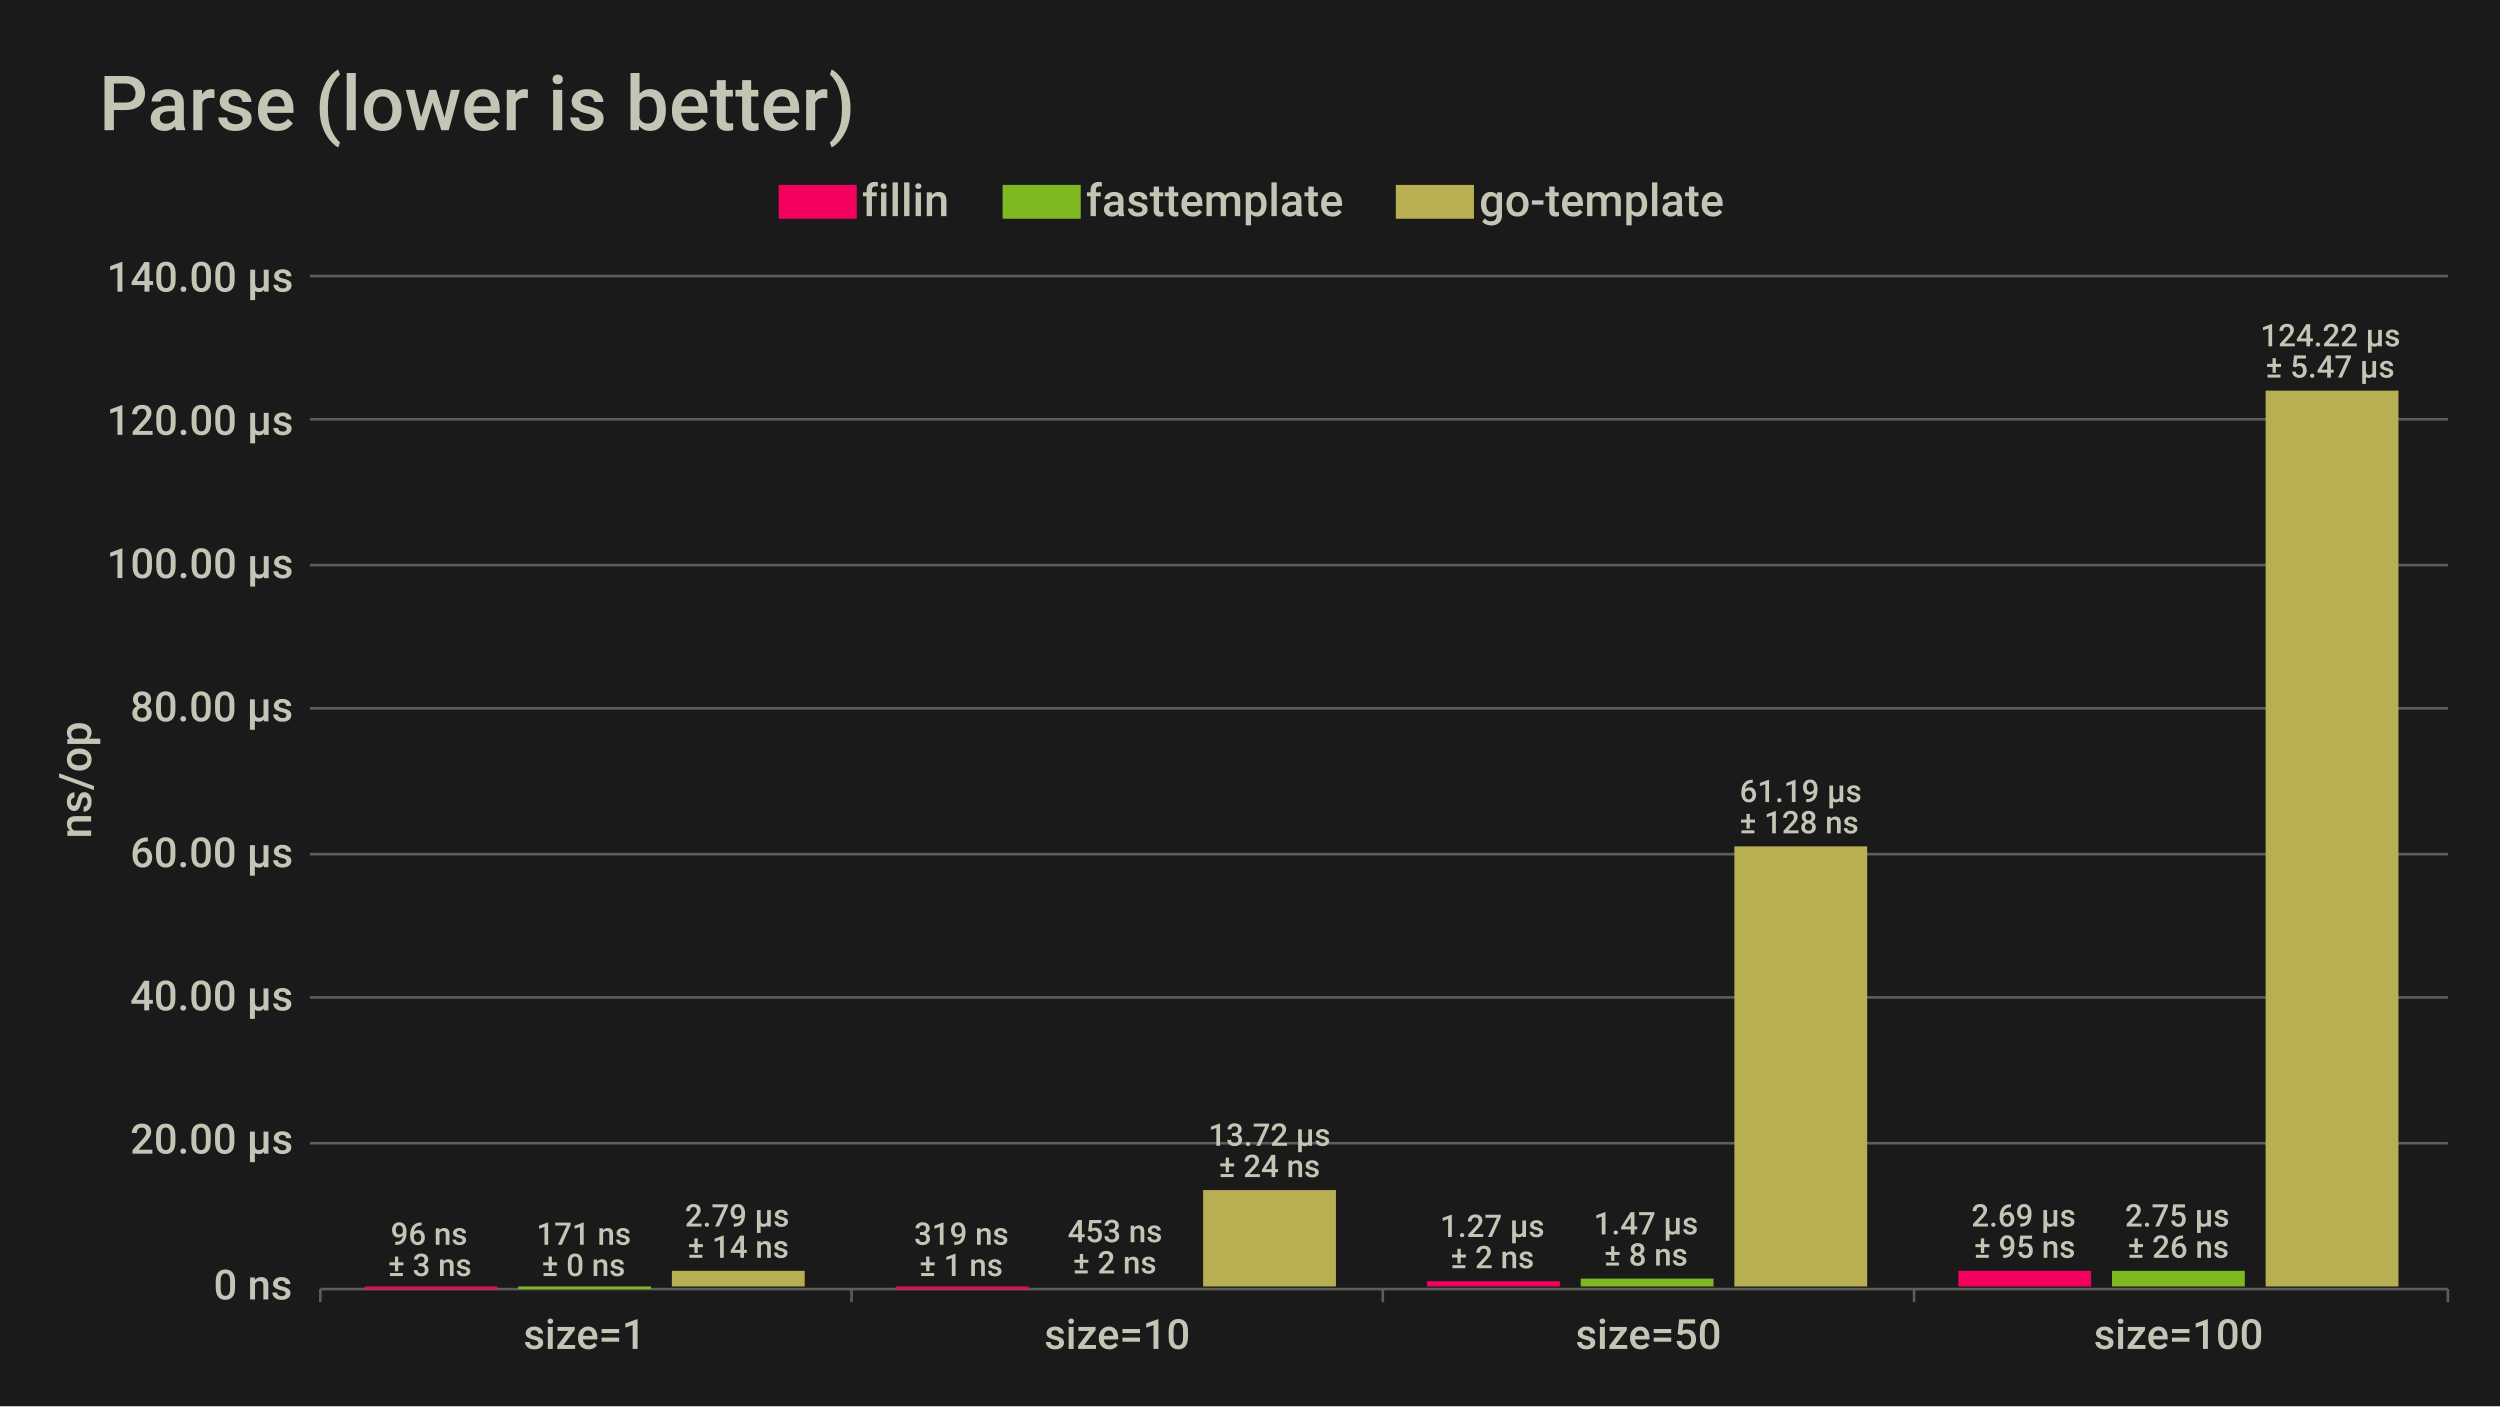
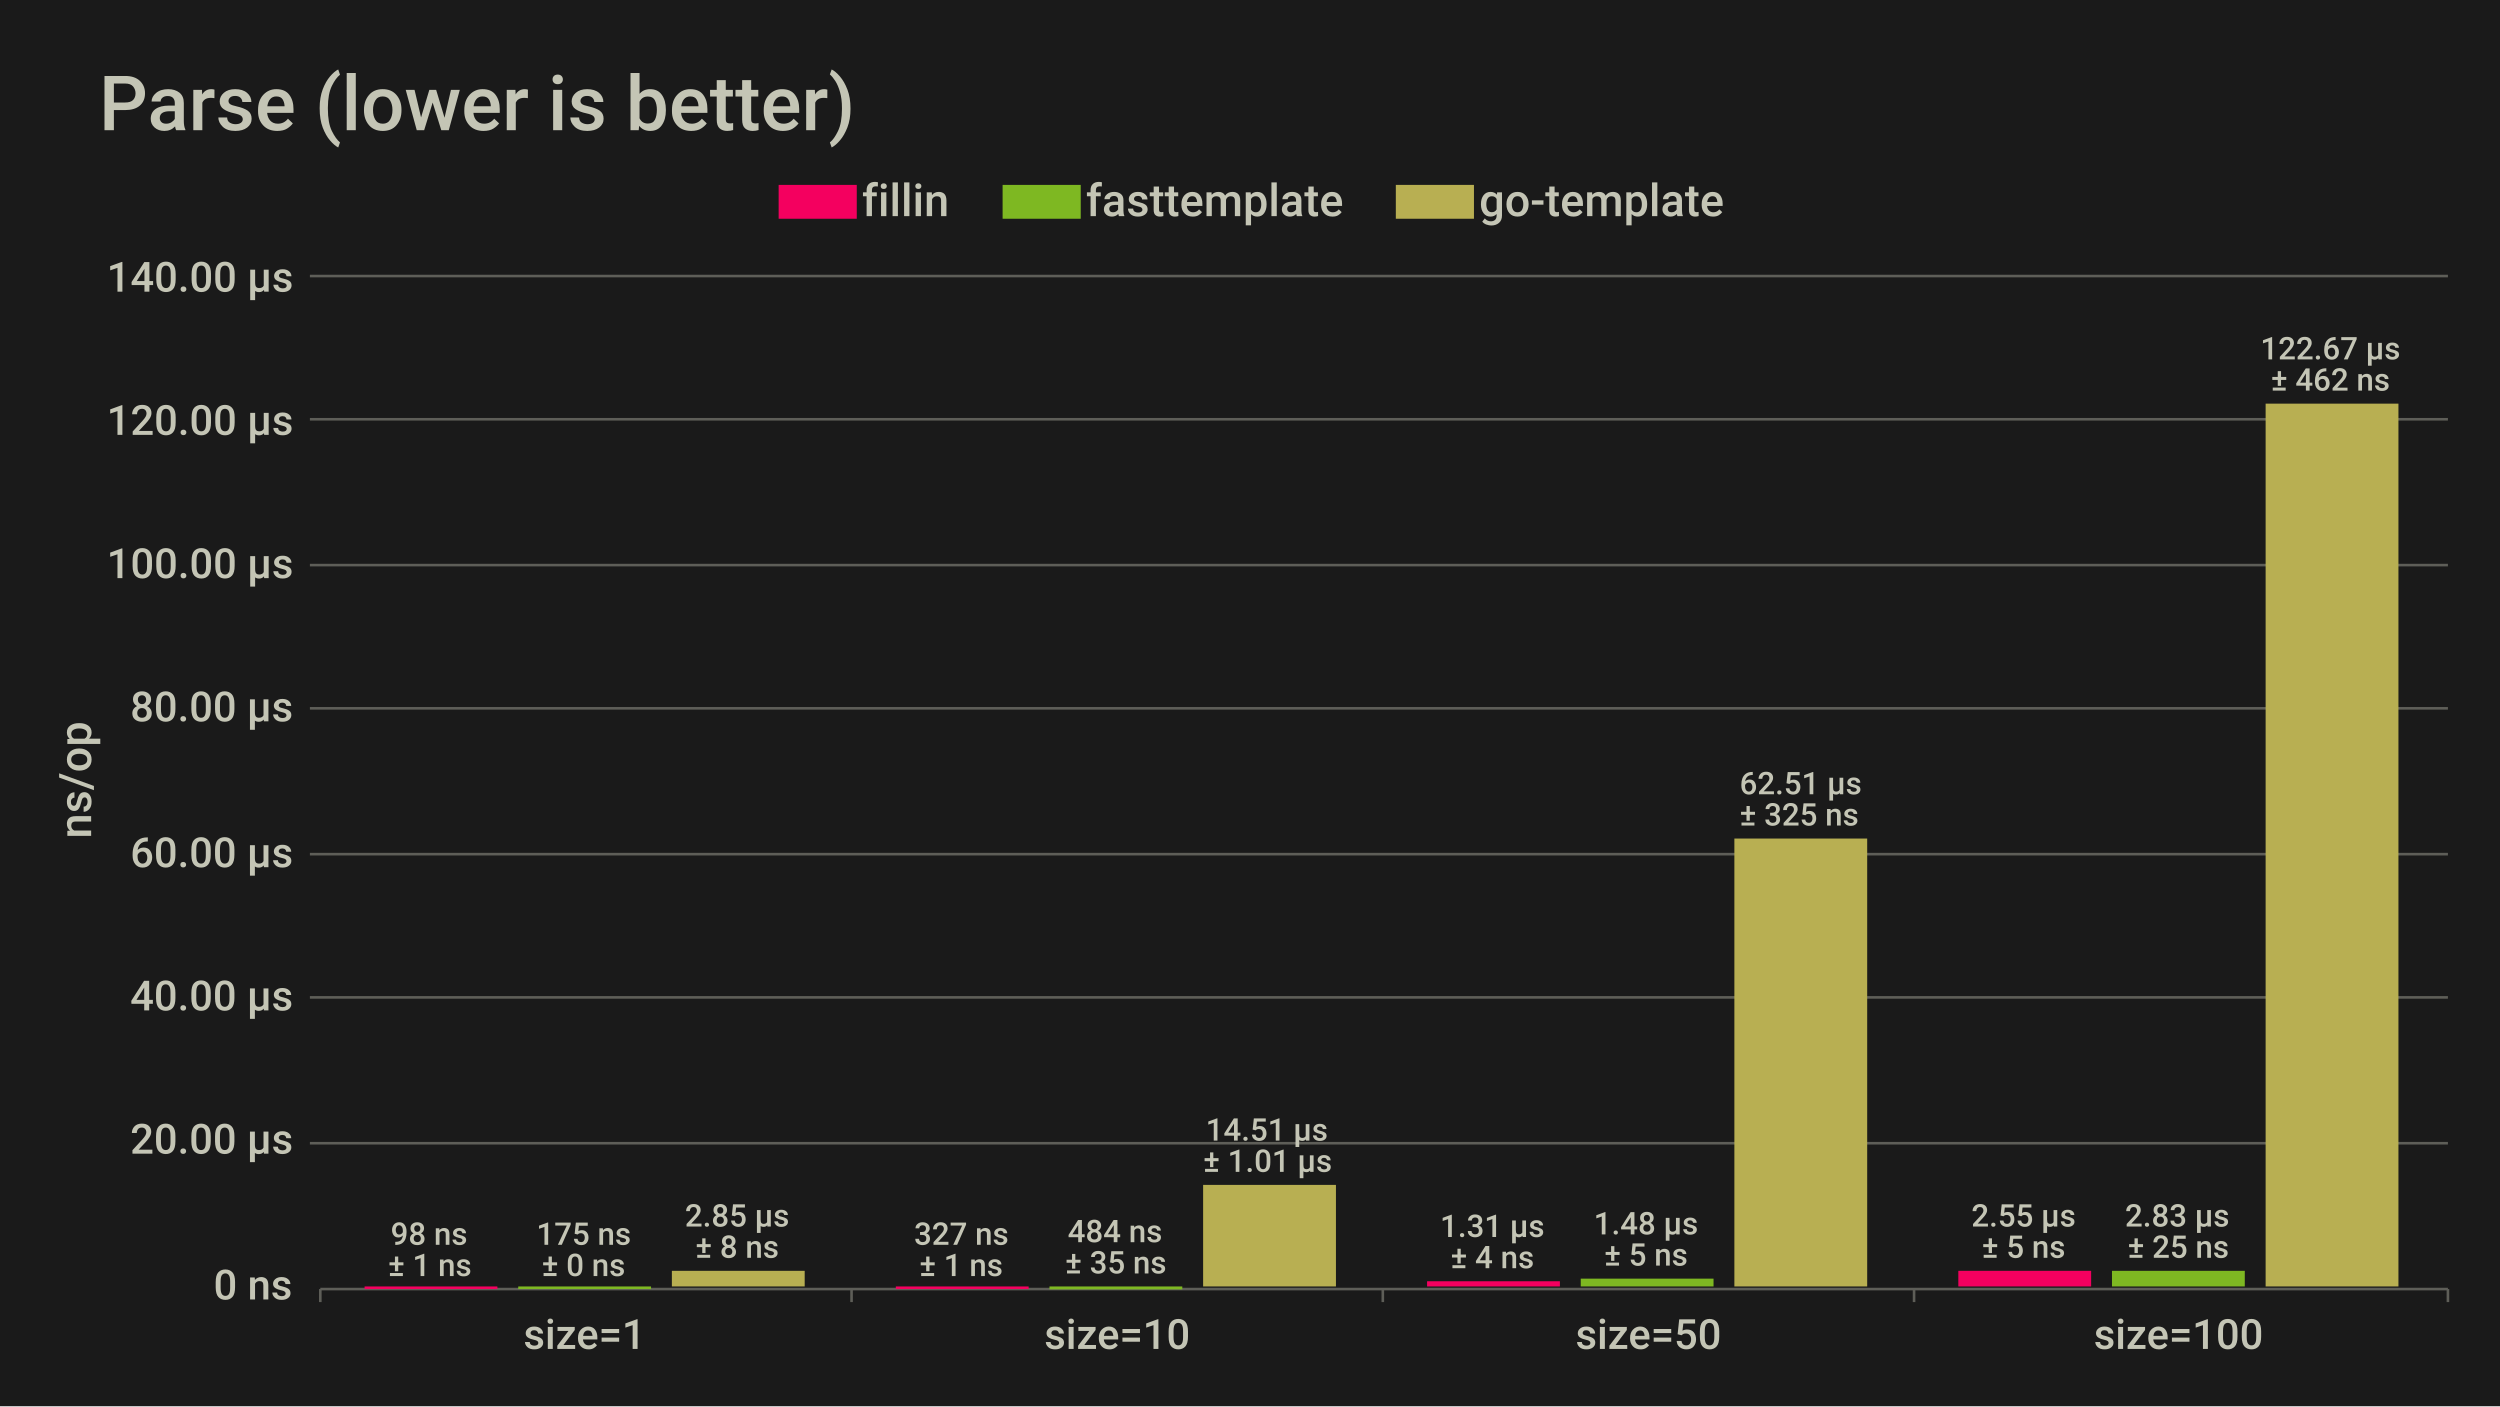
- <svg xmlns="http://www.w3.org/2000/svg" viewBox="0 0 960 540">
-   <path d="M 0 0 L 960 0 L 960 540 L 0 540 L 0 0" style="stroke:none;fill:rgb(26,26,26)" />
-   <text x="38" y="50" style="stroke:none;fill:rgb(196,197,181);font-size:29.3px;font-family:'Roboto Medium',sans-serif">Parse (lower is better)</text>
-   <path d="M 299 71 L 329 71 L 329 84 L 299 84 L 299 71" style="stroke:none;fill:rgb(244,0,95)" />
-   <text x="331" y="83" style="stroke:none;fill:rgb(196,197,181);font-size:17.3px;font-family:'Roboto Medium',sans-serif">fillin</text>
-   <path d="M 385 71 L 415 71 L 415 84 L 385 84 L 385 71" style="stroke:none;fill:rgb(126,184,34)" />
-   <text x="417" y="83" style="stroke:none;fill:rgb(196,197,181);font-size:17.3px;font-family:'Roboto Medium',sans-serif">fasttemplate</text>
-   <path d="M 536 71 L 566 71 L 566 84 L 536 84 L 536 71" style="stroke:none;fill:rgb(184,175,82)" />
-   <text x="568" y="83" style="stroke:none;fill:rgb(196,197,181);font-size:17.3px;font-family:'Roboto Medium',sans-serif">go-template</text>
-   <text x="35" y="322" style="stroke:none;fill:rgb(196,197,181);font-size:17.3px;font-family:'Roboto Medium',sans-serif" transform="rotate(270.00,35,322)">ns/op</text>
-   <text x="41" y="112" style="stroke:none;fill:rgb(196,197,181);font-size:16px;font-family:'Roboto Medium',sans-serif">140.00 µs</text>
-   <text x="41" y="167" style="stroke:none;fill:rgb(196,197,181);font-size:16px;font-family:'Roboto Medium',sans-serif">120.00 µs</text>
-   <text x="41" y="222" style="stroke:none;fill:rgb(196,197,181);font-size:16px;font-family:'Roboto Medium',sans-serif">100.00 µs</text>
-   <text x="50" y="277" style="stroke:none;fill:rgb(196,197,181);font-size:16px;font-family:'Roboto Medium',sans-serif">80.00 µs</text>
-   <text x="50" y="333" style="stroke:none;fill:rgb(196,197,181);font-size:16px;font-family:'Roboto Medium',sans-serif">60.00 µs</text>
-   <text x="50" y="388" style="stroke:none;fill:rgb(196,197,181);font-size:16px;font-family:'Roboto Medium',sans-serif">40.00 µs</text>
-   <text x="50" y="443" style="stroke:none;fill:rgb(196,197,181);font-size:16px;font-family:'Roboto Medium',sans-serif">20.00 µs</text>
-   <text x="82" y="499" style="stroke:none;fill:rgb(196,197,181);font-size:16px;font-family:'Roboto Medium',sans-serif">0 ns</text>
-   <path d="M 119 106 L 940 106" style="stroke-width:1;stroke:rgb(94,94,88);fill:none" />
-   <path d="M 119 161 L 940 161" style="stroke-width:1;stroke:rgb(94,94,88);fill:none" />
-   <path d="M 119 217 L 940 217" style="stroke-width:1;stroke:rgb(94,94,88);fill:none" />
-   <path d="M 119 272 L 940 272" style="stroke-width:1;stroke:rgb(94,94,88);fill:none" />
-   <path d="M 119 328 L 940 328" style="stroke-width:1;stroke:rgb(94,94,88);fill:none" />
-   <path d="M 119 383 L 940 383" style="stroke-width:1;stroke:rgb(94,94,88);fill:none" />
-   <path d="M 119 439 L 940 439" style="stroke-width:1;stroke:rgb(94,94,88);fill:none" />
-   <path d="M 123 495 L 940 495" style="stroke-width:1;stroke:rgb(94,94,88);fill:none" />
-   <path d="M 123 500 L 123 495" style="stroke-width:1;stroke:rgb(94,94,88);fill:none" />
-   <path d="M 327 500 L 327 495" style="stroke-width:1;stroke:rgb(94,94,88);fill:none" />
-   <path d="M 531 500 L 531 495" style="stroke-width:1;stroke:rgb(94,94,88);fill:none" />
-   <path d="M 735 500 L 735 495" style="stroke-width:1;stroke:rgb(94,94,88);fill:none" />
-   <path d="M 940 500 L 940 495" style="stroke-width:1;stroke:rgb(94,94,88);fill:none" />
-   <text x="201" y="518" style="stroke:none;fill:rgb(196,197,181);font-size:16px;font-family:'Roboto Medium',sans-serif">size=1</text>
-   <text x="401" y="518" style="stroke:none;fill:rgb(196,197,181);font-size:16px;font-family:'Roboto Medium',sans-serif">size=10</text>
-   <text x="605" y="518" style="stroke:none;fill:rgb(196,197,181);font-size:16px;font-family:'Roboto Medium',sans-serif">size=50</text>
-   <text x="804" y="518" style="stroke:none;fill:rgb(196,197,181);font-size:16px;font-family:'Roboto Medium',sans-serif">size=100</text>
-   <path d="M 140 495 L 191 495 L 191 494 L 140 494 L 140 495" style="stroke:none;fill:rgb(244,0,95)" />
-   <path d="M 344 495 L 395 495 L 395 494 L 344 494 L 344 495" style="stroke:none;fill:rgb(244,0,95)" />
-   <path d="M 548 492 L 599 492 L 599 494 L 548 494 L 548 492" style="stroke:none;fill:rgb(244,0,95)" />
-   <path d="M 752 488 L 803 488 L 803 494 L 752 494 L 752 488" style="stroke:none;fill:rgb(244,0,95)" />
-   <path d="M 199 495 L 250 495 L 250 494 L 199 494 L 199 495" style="stroke:none;fill:rgb(126,184,34)" />
-   <path d="M 403 494 L 454 494 L 454 494 L 403 494 L 403 494" style="stroke:none;fill:rgb(126,184,34)" />
-   <path d="M 607 491 L 658 491 L 658 494 L 607 494 L 607 491" style="stroke:none;fill:rgb(126,184,34)" />
-   <path d="M 811 488 L 862 488 L 862 494 L 811 494 L 811 488" style="stroke:none;fill:rgb(126,184,34)" />
-   <path d="M 258 488 L 309 488 L 309 494 L 258 494 L 258 488" style="stroke:none;fill:rgb(184,175,82)" />
-   <path d="M 462 457 L 513 457 L 513 494 L 462 494 L 462 457" style="stroke:none;fill:rgb(184,175,82)" />
-   <path d="M 666 325 L 717 325 L 717 494 L 666 494 L 666 325" style="stroke:none;fill:rgb(184,175,82)" />
-   <path d="M 870 150 L 921 150 L 921 494 L 870 494 L 870 150" style="stroke:none;fill:rgb(184,175,82)" />
-   <text x="150" y="478" style="stroke:none;fill:rgb(196,197,181);font-size:12px;font-family:'Roboto Medium',sans-serif">96 ns</text>
-   <text x="149" y="490" style="stroke:none;fill:rgb(196,197,181);font-size:12px;font-family:'Roboto Medium',sans-serif">± 3 ns</text>
-   <text x="351" y="478" style="stroke:none;fill:rgb(196,197,181);font-size:12px;font-family:'Roboto Medium',sans-serif">319 ns</text>
-   <text x="353" y="490" style="stroke:none;fill:rgb(196,197,181);font-size:12px;font-family:'Roboto Medium',sans-serif">± 1 ns</text>
-   <text x="553" y="475" style="stroke:none;fill:rgb(196,197,181);font-size:12px;font-family:'Roboto Medium',sans-serif">1.27 µs</text>
-   <text x="557" y="487" style="stroke:none;fill:rgb(196,197,181);font-size:12px;font-family:'Roboto Medium',sans-serif">± 2 ns</text>
-   <text x="757" y="471" style="stroke:none;fill:rgb(196,197,181);font-size:12px;font-family:'Roboto Medium',sans-serif">2.69 µs</text>
-   <text x="758" y="483" style="stroke:none;fill:rgb(196,197,181);font-size:12px;font-family:'Roboto Medium',sans-serif">± 95 ns</text>
-   <text x="206" y="478" style="stroke:none;fill:rgb(196,197,181);font-size:12px;font-family:'Roboto Medium',sans-serif">171 ns</text>
-   <text x="208" y="490" style="stroke:none;fill:rgb(196,197,181);font-size:12px;font-family:'Roboto Medium',sans-serif">± 0 ns</text>
-   <text x="410" y="477" style="stroke:none;fill:rgb(196,197,181);font-size:12px;font-family:'Roboto Medium',sans-serif">453 ns</text>
-   <text x="412" y="489" style="stroke:none;fill:rgb(196,197,181);font-size:12px;font-family:'Roboto Medium',sans-serif">± 2 ns</text>
-   <text x="612" y="474" style="stroke:none;fill:rgb(196,197,181);font-size:12px;font-family:'Roboto Medium',sans-serif">1.47 µs</text>
-   <text x="616" y="486" style="stroke:none;fill:rgb(196,197,181);font-size:12px;font-family:'Roboto Medium',sans-serif">± 8 ns</text>
-   <text x="816" y="471" style="stroke:none;fill:rgb(196,197,181);font-size:12px;font-family:'Roboto Medium',sans-serif">2.75 µs</text>
-   <text x="817" y="483" style="stroke:none;fill:rgb(196,197,181);font-size:12px;font-family:'Roboto Medium',sans-serif">± 26 ns</text>
-   <text x="263" y="471" style="stroke:none;fill:rgb(196,197,181);font-size:12px;font-family:'Roboto Medium',sans-serif">2.79 µs</text>
-   <text x="264" y="483" style="stroke:none;fill:rgb(196,197,181);font-size:12px;font-family:'Roboto Medium',sans-serif">± 14 ns</text>
-   <text x="464" y="440" style="stroke:none;fill:rgb(196,197,181);font-size:12px;font-family:'Roboto Medium',sans-serif">13.72 µs</text>
-   <text x="468" y="452" style="stroke:none;fill:rgb(196,197,181);font-size:12px;font-family:'Roboto Medium',sans-serif">± 24 ns</text>
-   <text x="668" y="308" style="stroke:none;fill:rgb(196,197,181);font-size:12px;font-family:'Roboto Medium',sans-serif">61.19 µs</text>
-   <text x="668" y="320" style="stroke:none;fill:rgb(196,197,181);font-size:12px;font-family:'Roboto Medium',sans-serif">± 128 ns</text>
-   <text x="868" y="133" style="stroke:none;fill:rgb(196,197,181);font-size:12px;font-family:'Roboto Medium',sans-serif">124.22 µs</text>
-   <text x="870" y="145" style="stroke:none;fill:rgb(196,197,181);font-size:12px;font-family:'Roboto Medium',sans-serif">± 5.47 µs</text>
+ <svg xmlns="http://www.w3.org/2000/svg" version="1.1" viewBox="0 0 960 540">
+   <path d="m0 0h960v540h-960v-540" fill="#1a1a1a" />
+   <text x="38" y="50" fill="rgb(196,197,181)" font-family="'Roboto Medium',sans-serif" font-size="29.3px">Parse (lower is better)</text>
+   <path d="m299 71h30v13h-30v-13" fill="#f4005f" />
+   <text x="331" y="83" fill="rgb(196,197,181)" font-family="'Roboto Medium',sans-serif" font-size="17.3px">fillin</text>
+   <path d="m385 71h30v13h-30v-13" fill="#7eb822" />
+   <text x="417" y="83" fill="rgb(196,197,181)" font-family="'Roboto Medium',sans-serif" font-size="17.3px">fasttemplate</text>
+   <path d="m536 71h30v13h-30v-13" fill="#b8af52" />
+   <g fill="rgb(196,197,181)" font-family="'Roboto Medium',sans-serif">
+     <text x="568" y="83" font-size="17.3px">go-template</text>
+     <text transform="rotate(-90 35 322)" x="35" y="322" font-size="17.3px">ns/op</text>
+     <g font-size="16px">
+       <text x="41" y="112">140.00 µs</text>
+       <text x="41" y="167">120.00 µs</text>
+       <text x="41" y="222">100.00 µs</text>
+       <text x="50" y="277">80.00 µs</text>
+       <text x="50" y="333">60.00 µs</text>
+       <text x="50" y="388">40.00 µs</text>
+       <text x="50" y="443">20.00 µs</text>
+       <text x="82" y="499">0 ns</text>
+     </g>
+   </g>
+   <g fill="none" stroke="#5e5e58">
+     <path d="m119 106h821" />
+     <path d="m119 161h821" />
+     <path d="m119 217h821" />
+     <path d="m119 272h821" />
+     <path d="m119 328h821" />
+     <path d="m119 383h821" />
+     <path d="m119 439h821" />
+     <path d="m123 495h817" />
+     <path d="m123 500v-5" />
+     <path d="m327 500v-5" />
+     <path d="m531 500v-5" />
+     <path d="m735 500v-5" />
+     <path d="m940 500v-5" />
+   </g>
+   <g fill="rgb(196,197,181)" font-family="'Roboto Medium',sans-serif" font-size="16px">
+     <text x="201" y="518">size=1</text>
+     <text x="401" y="518">size=10</text>
+     <text x="605" y="518">size=50</text>
+     <text x="804" y="518">size=100</text>
+   </g>
+   <g fill="#f4005f">
+     <path d="m140 495h51v-1h-51v1" />
+     <path d="m344 495h51v-1h-51v1" />
+     <path d="m548 492h51v2h-51v-2" />
+     <path d="m752 488h51v6h-51v-6" />
+   </g>
+   <g fill="#7eb822">
+     <path d="m199 495h51v-1h-51v1" />
+     <path d="m403 494h51v1.131h-51" />
+     <path d="m607 491h51v3h-51v-3" />
+     <path d="m811 488h51v6h-51v-6" />
+   </g>
+   <g fill="#b8af52">
+     <path d="m258 488h51v6h-51v-6" />
+     <path d="m462 455h51v39h-51v-39" />
+     <path d="m666 322h51v172h-51v-172" />
+     <path d="m870 155h51v339h-51v-339" />
+   </g>
+   <g fill="rgb(196,197,181)" font-family="'Roboto Medium',sans-serif" font-size="12px">
+     <text x="150" y="478">98 ns</text>
+     <text x="149" y="490">± 1 ns</text>
+     <text x="351" y="478">327 ns</text>
+     <text x="353" y="490">± 1 ns</text>
+     <text x="553" y="475">1.31 µs</text>
+     <text x="557" y="487">± 4 ns</text>
+     <text x="757" y="471">2.55 µs</text>
+     <text x="761" y="483">± 5 ns</text>
+     <text x="206" y="478">175 ns</text>
+     <text x="208" y="490">± 0 ns</text>
+     <text x="410" y="477">484 ns</text>
+     <text x="409" y="489">± 35 ns</text>
+     <text x="612" y="474">1.48 µs</text>
+     <text x="616" y="486">± 5 ns</text>
+     <text x="816" y="471">2.83 µs</text>
+     <text x="817" y="483">± 25 ns</text>
+     <text x="263" y="471">2.85 µs</text>
+     <text x="267" y="483">± 8 ns</text>
+     <text x="463" y="438">14.51 µs</text>
+     <text x="462" y="450">± 1.01 µs</text>
+     <text x="668" y="305">62.51 µs</text>
+     <text x="668" y="317">± 325 ns</text>
+     <text x="868" y="138">122.67 µs</text>
+     <text x="872" y="150">± 462 ns</text>
+   </g>
</svg>
